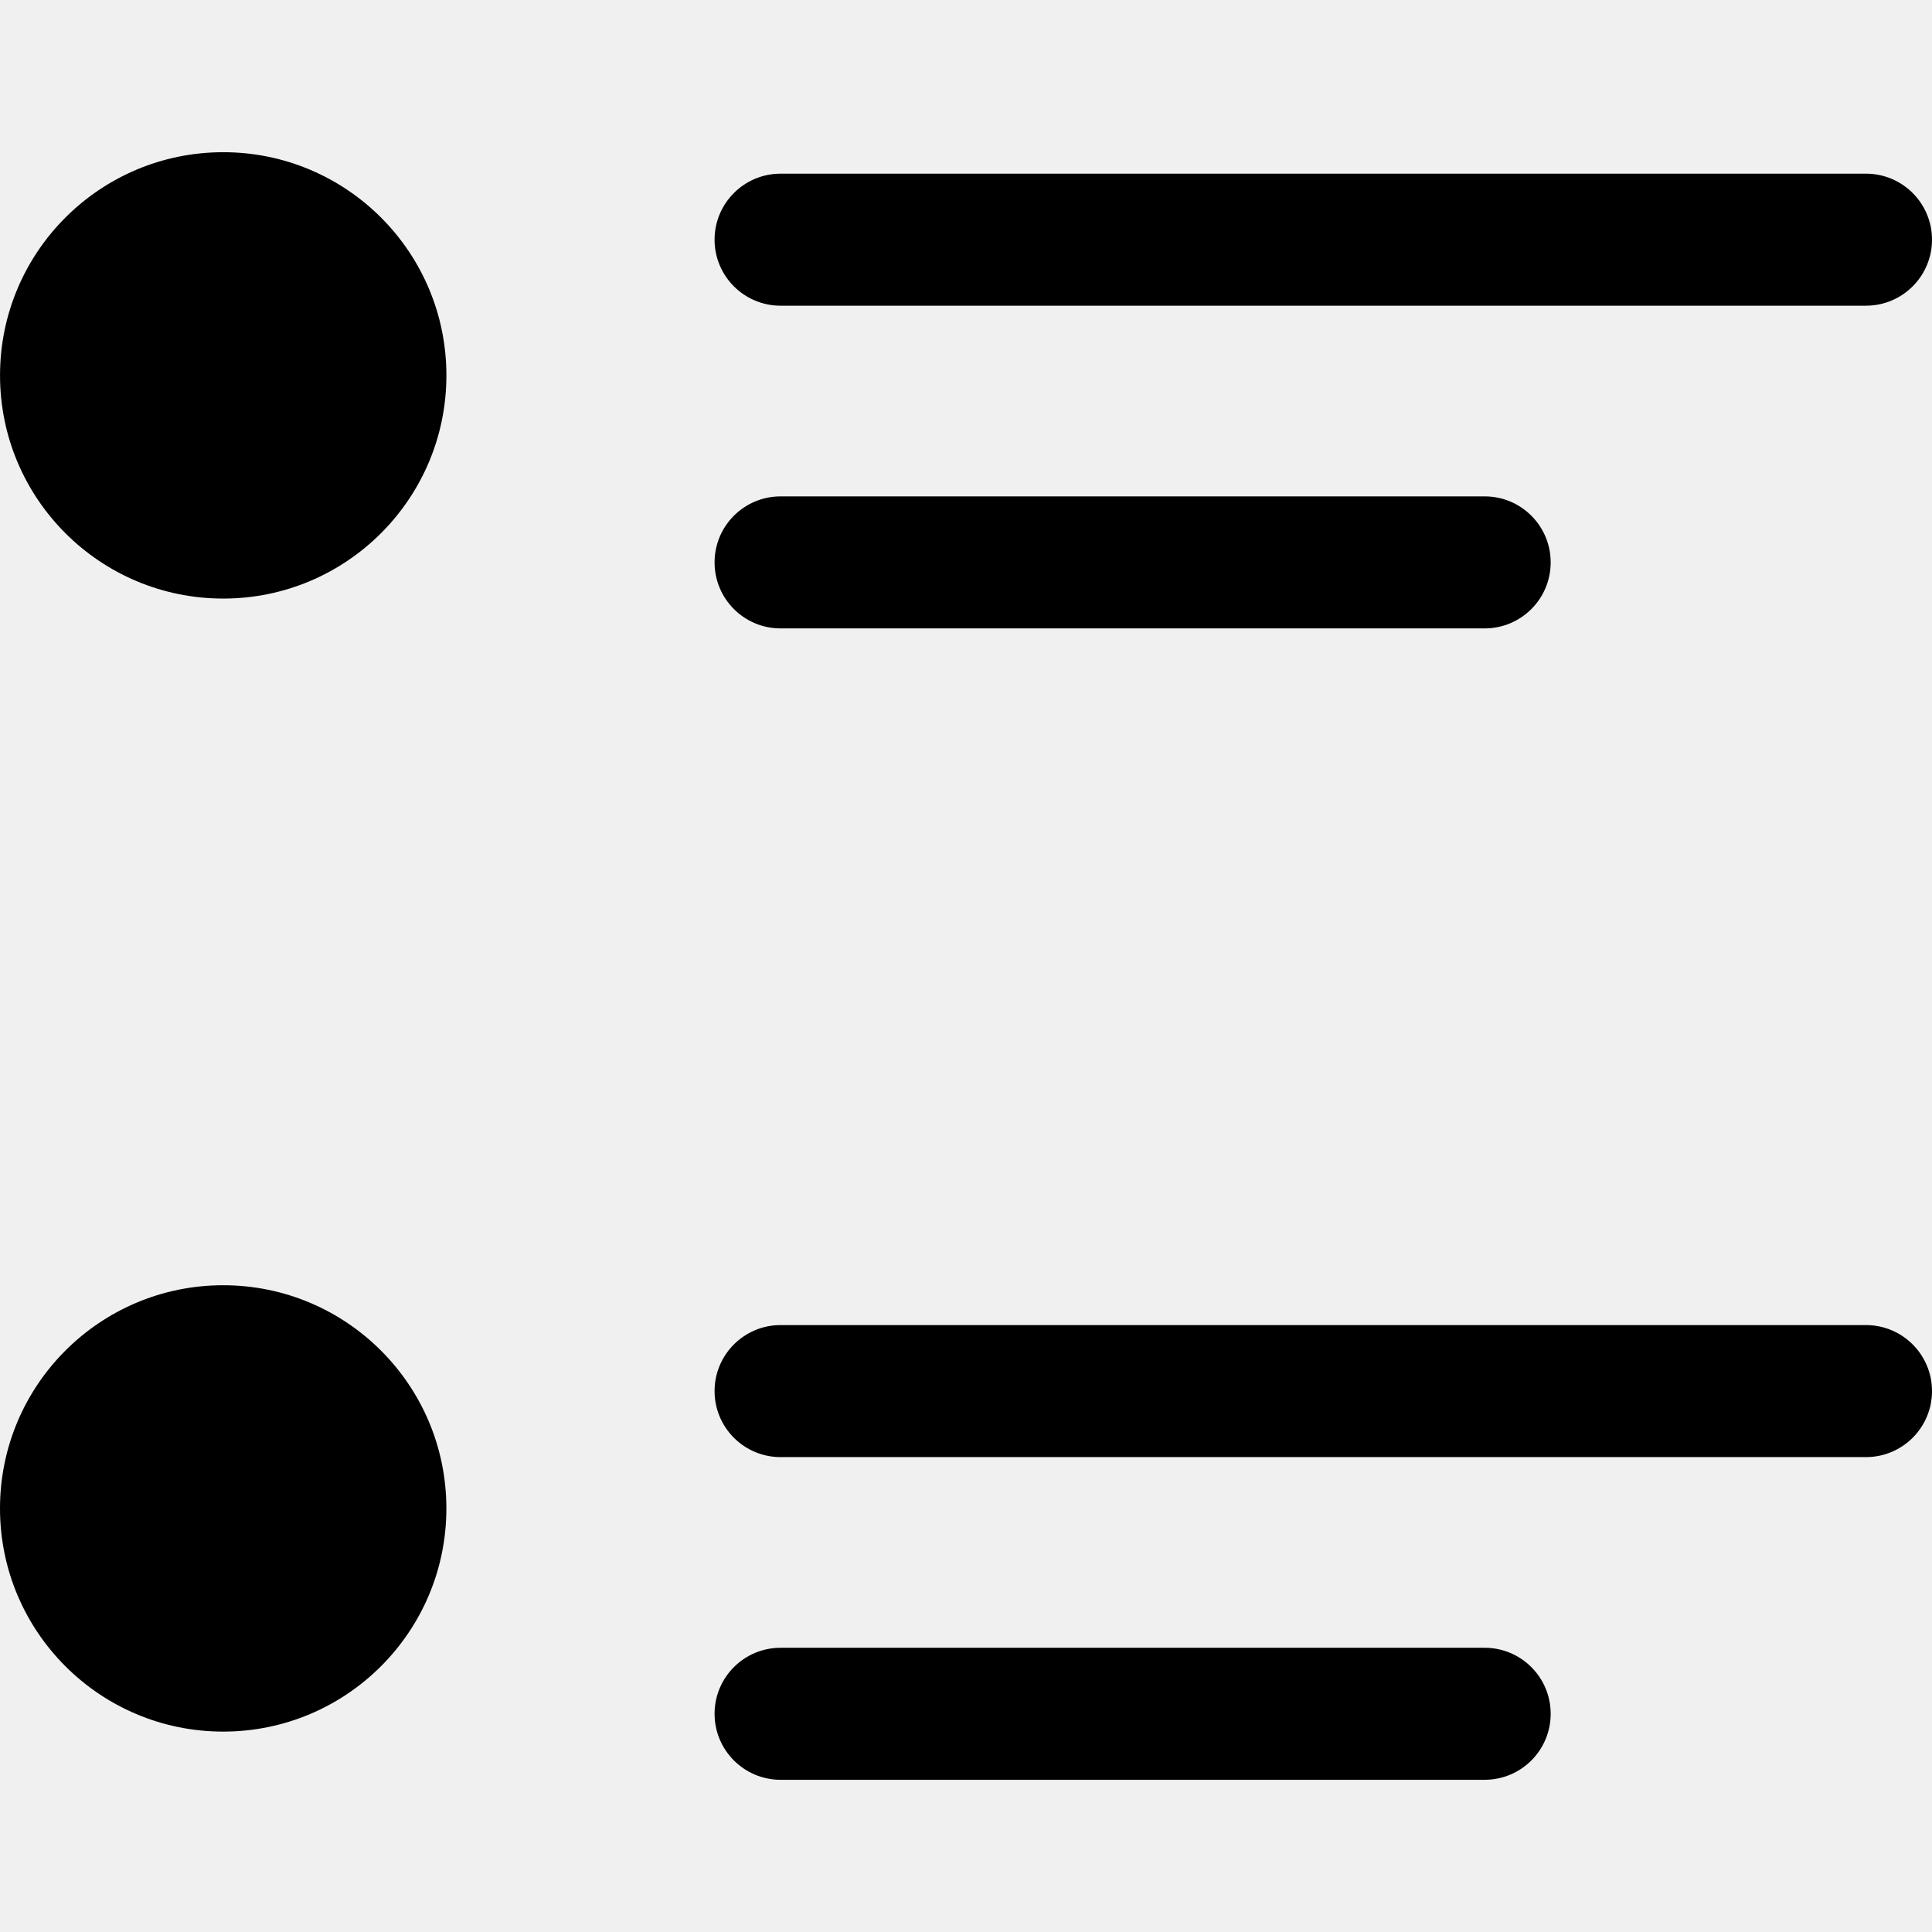
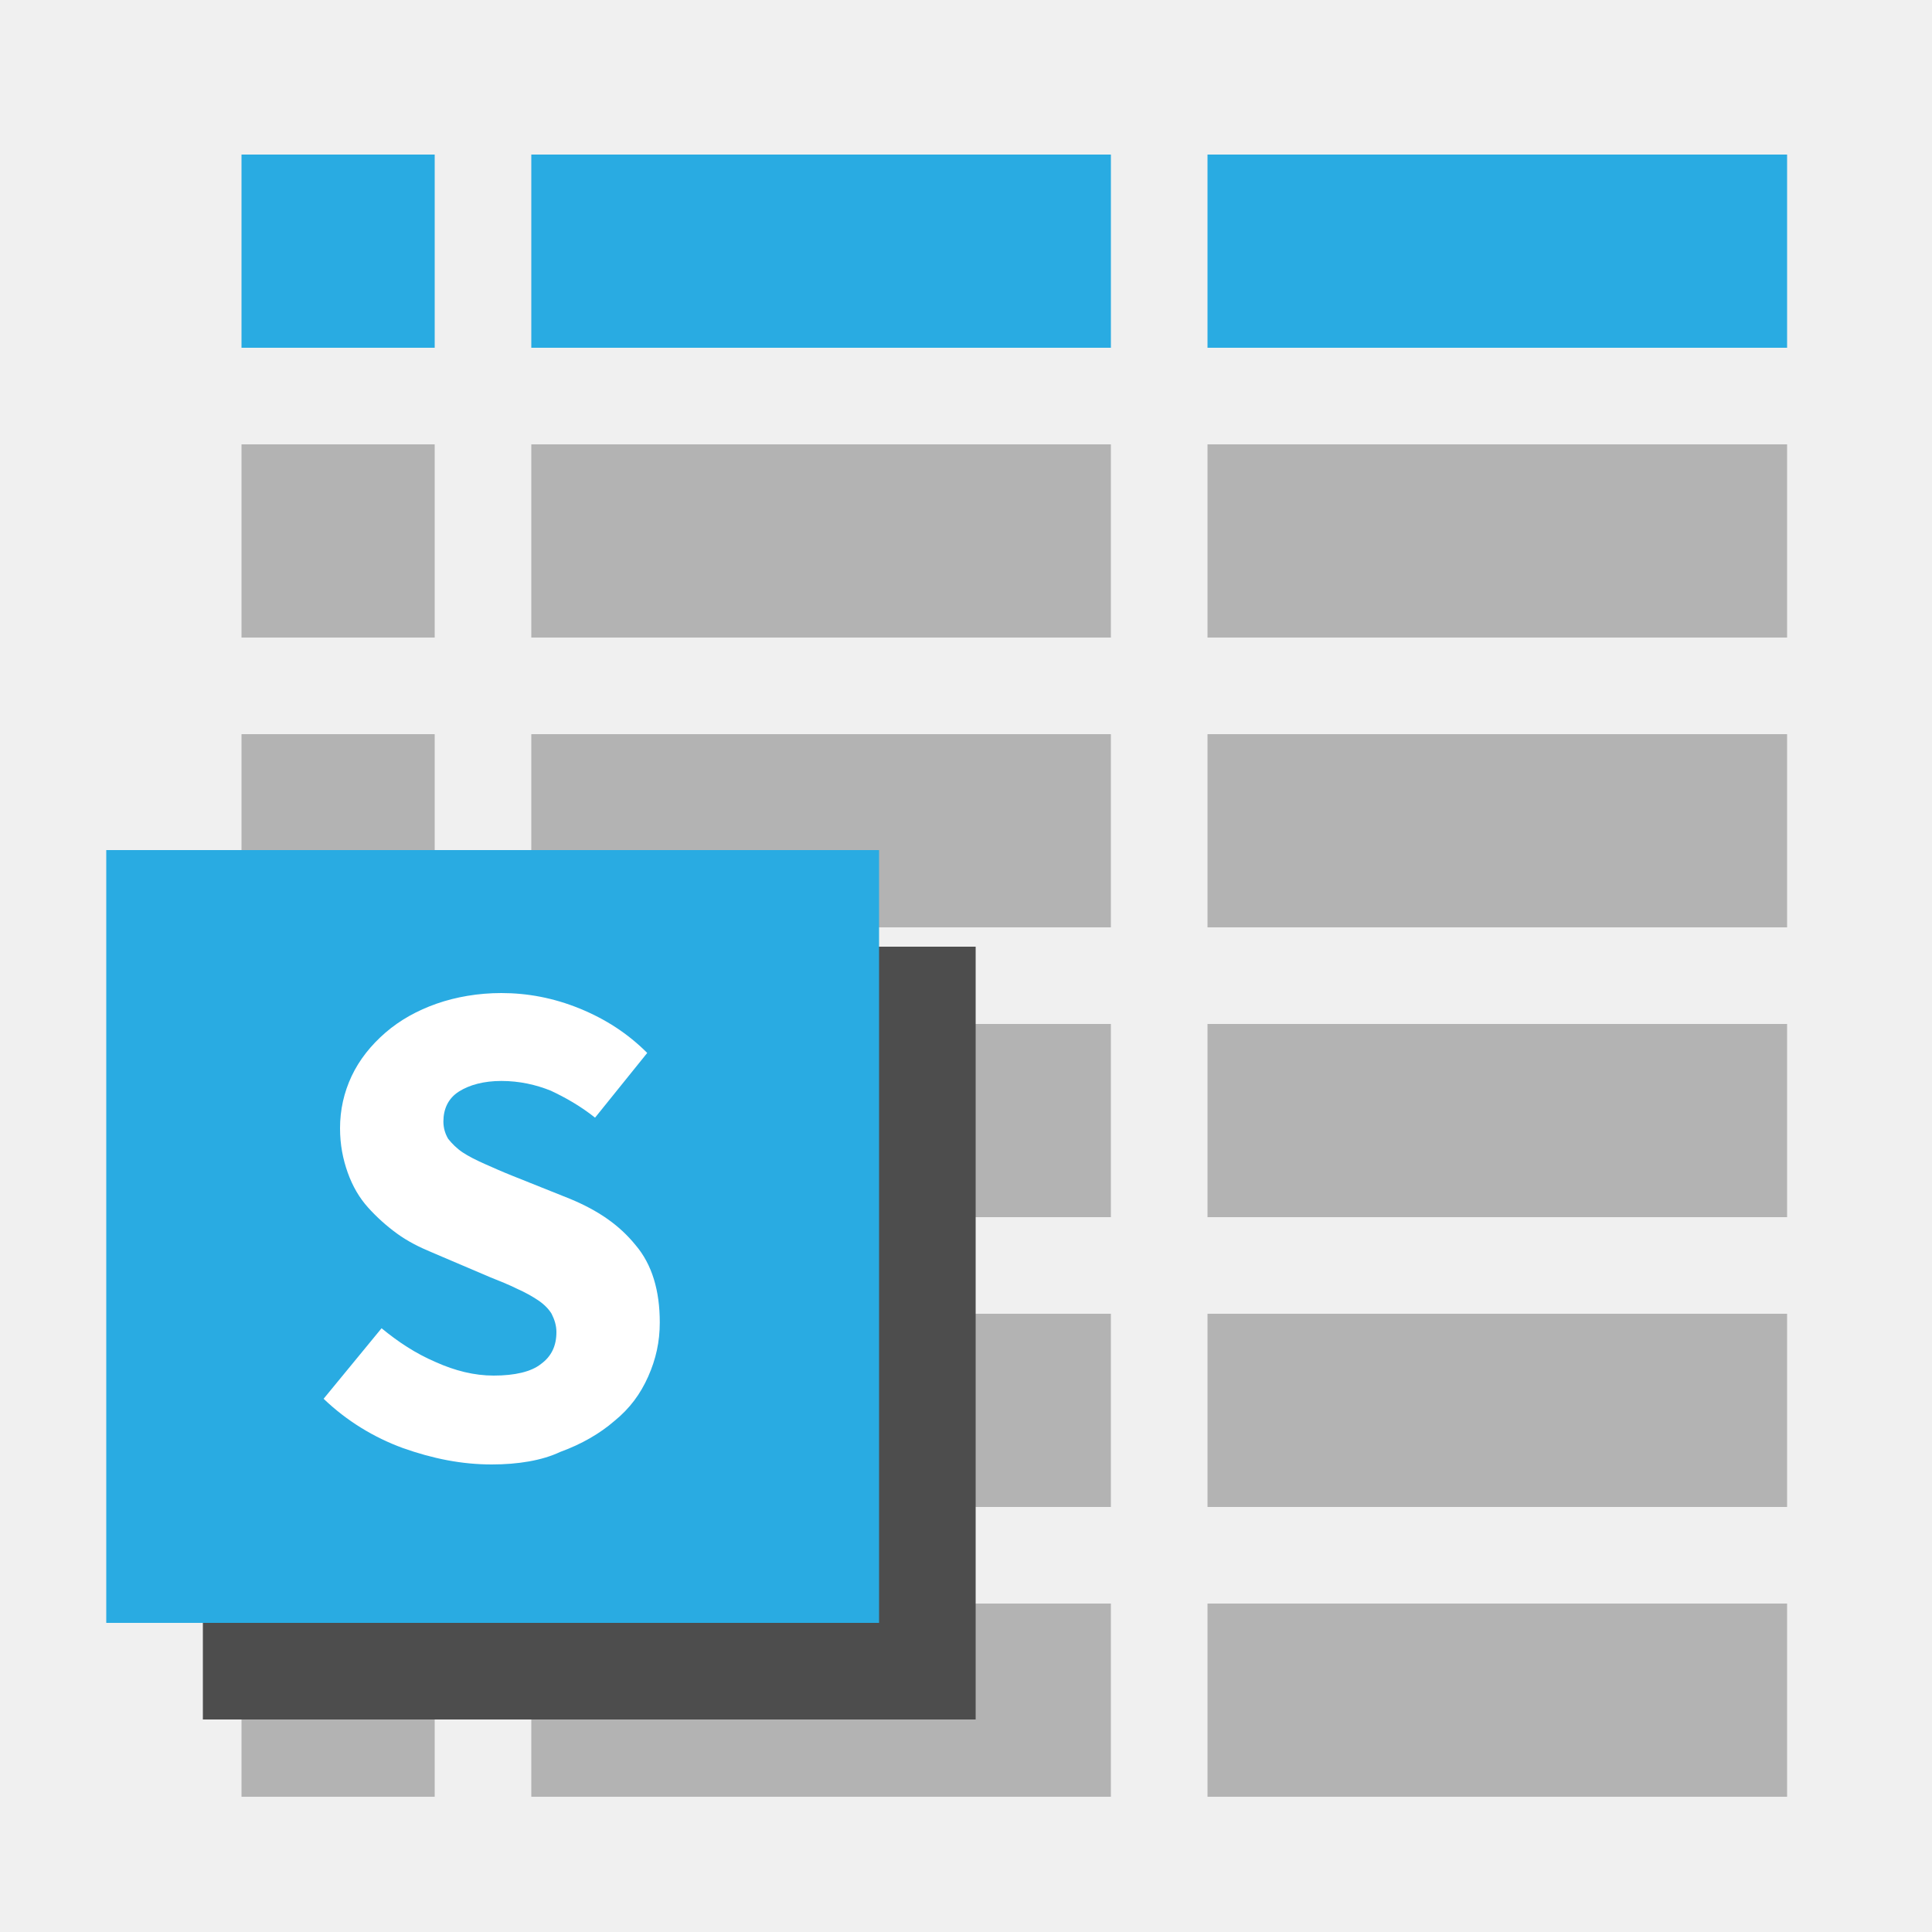
- <svg xmlns="http://www.w3.org/2000/svg" version="1.1" id="Capa_1" x="0px" y="0px" width="412.766px" height="412.767px" viewBox="0 0 412.766 412.767" style="enable-background:new 0 0 412.766 412.767;" xml:space="preserve">
-   <g>
-     <path d="M95.373,80.2c0,26.336-21.355,47.683-47.685,47.683c-26.327,0-47.682-21.347-47.682-47.683   c0-26.335,21.355-47.682,47.682-47.682C74.018,32.513,95.373,53.859,95.373,80.2z M47.682,274.588   C21.355,274.588,0,295.938,0,322.27c0,26.333,21.355,47.683,47.682,47.683c26.335,0,47.685-21.35,47.685-47.683   C95.367,295.938,74.018,274.588,47.682,274.588z M166.769,65.312h231.895c7.784,0,14.103-6.313,14.103-14.104   c0-7.79-6.312-14.103-14.103-14.103H166.769c-7.784,0-14.103,6.313-14.103,14.103C152.666,58.999,158.985,65.312,166.769,65.312z    M166.769,134.257h150.426c7.791,0,14.104-6.316,14.104-14.103c0-7.791-6.312-14.103-14.104-14.103H166.769   c-7.784,0-14.103,6.307-14.103,14.103C152.666,127.947,158.985,134.257,166.769,134.257z M398.664,283.1H166.769   c-7.784,0-14.103,6.312-14.103,14.103s6.319,14.104,14.103,14.104h231.895c7.784,0,14.103-6.313,14.103-14.104   S406.448,283.1,398.664,283.1z M317.195,352.043H166.769c-7.784,0-14.103,6.307-14.103,14.103c0,7.79,6.319,14.103,14.103,14.103   h150.426c7.791,0,14.104-6.312,14.104-14.103S324.98,352.043,317.195,352.043z" />
-   </g>
-   <g>
- </g>
-   <g>
- </g>
-   <g>
- </g>
-   <g>
- </g>
-   <g>
- </g>
-   <g>
- </g>
-   <g>
- </g>
-   <g>
- </g>
-   <g>
- </g>
-   <g>
- </g>
-   <g>
- </g>
-   <g>
- </g>
-   <g>
- </g>
-   <g>
- </g>
-   <g>
- </g>
+ <svg xmlns="http://www.w3.org/2000/svg" width="200" height="200" viewBox="0 0 200 200">
+   <style>.a{fill:#29ABE2;}.b{fill:#B3B3B3;}</style>
+   <rect x="55" y="16" width="60" height="20" class="a" />
+   <rect x="125" y="16" width="60" height="20" class="a" />
+   <rect x="55" y="46" width="60" height="20" class="b" />
+   <rect x="125" y="46" width="60" height="20" class="b" />
+   <rect x="55" y="76" width="60" height="20" class="b" />
+   <rect x="125" y="76" width="60" height="20" class="b" />
+   <rect x="55" y="106" width="60" height="20" class="b" />
+   <rect x="125" y="106" width="60" height="20" class="b" />
+   <rect x="55" y="136" width="60" height="20" class="b" />
+   <rect x="25" y="16" width="20" height="20" class="a" />
+   <rect x="25" y="46" width="20" height="20" class="b" />
+   <rect x="25" y="76" width="20" height="20" class="b" />
+   <rect x="25" y="106" width="20" height="20" class="b" />
+   <rect x="25" y="136" width="20" height="20" class="b" />
+   <rect x="125" y="136" width="60" height="20" class="b" />
+   <rect x="55" y="166" width="60" height="20" class="b" />
+   <rect x="25" y="166" width="20" height="20" class="b" />
+   <rect x="125" y="166" width="60" height="20" class="b" />
+   <rect x="21" y="98" width="80" height="80" fill="#4D4D4D" />
+   <rect x="11" y="88" width="80" height="80" class="a" />
+   <path d="M50.9 151.6c-3.1 0-6.1-0.6-9.2-1.7 -3-1.1-5.8-2.8-8.2-5.1l6-7.3c1.7 1.4 3.5 2.6 5.6 3.5 2 0.9 4 1.4 6 1.4 2.2 0 3.9-0.4 4.9-1.2 1.1-0.8 1.6-1.9 1.6-3.3 0-0.7-0.2-1.3-0.5-1.9 -0.3-0.5-0.8-1-1.4-1.4 -0.6-0.4-1.3-0.8-2.2-1.2 -0.8-0.4-1.8-0.8-2.8-1.2l-6.1-2.6c-1.2-0.5-2.4-1.1-3.5-1.9 -1.1-0.8-2.1-1.7-3-2.7 -0.9-1-1.6-2.2-2.1-3.6 -0.5-1.4-0.8-2.9-0.8-4.6 0-1.9 0.4-3.7 1.2-5.4 0.8-1.7 2-3.2 3.5-4.5 1.5-1.3 3.3-2.3 5.3-3 2-0.7 4.3-1.1 6.7-1.1 2.7 0 5.4 0.5 8.1 1.6 2.7 1.1 5 2.6 7 4.6l-5.4 6.7c-1.5-1.2-3.1-2.1-4.6-2.8 -1.5-0.6-3.2-1-5.1-1 -1.8 0-3.3 0.4-4.4 1.1 -1.1 0.7-1.6 1.8-1.6 3.1 0 0.7 0.2 1.3 0.5 1.8 0.4 0.5 0.9 1 1.5 1.4 0.6 0.4 1.4 0.8 2.3 1.2 0.9 0.4 1.8 0.8 2.8 1.2l6 2.4c2.9 1.2 5.1 2.7 6.8 4.8 1.7 2 2.5 4.7 2.5 8 0 2-0.4 3.8-1.2 5.6s-1.9 3.3-3.5 4.6c-1.5 1.3-3.4 2.4-5.6 3.2C56.1 151.2 53.6 151.6 50.9 151.6z" fill="#FFF" />
</svg>
